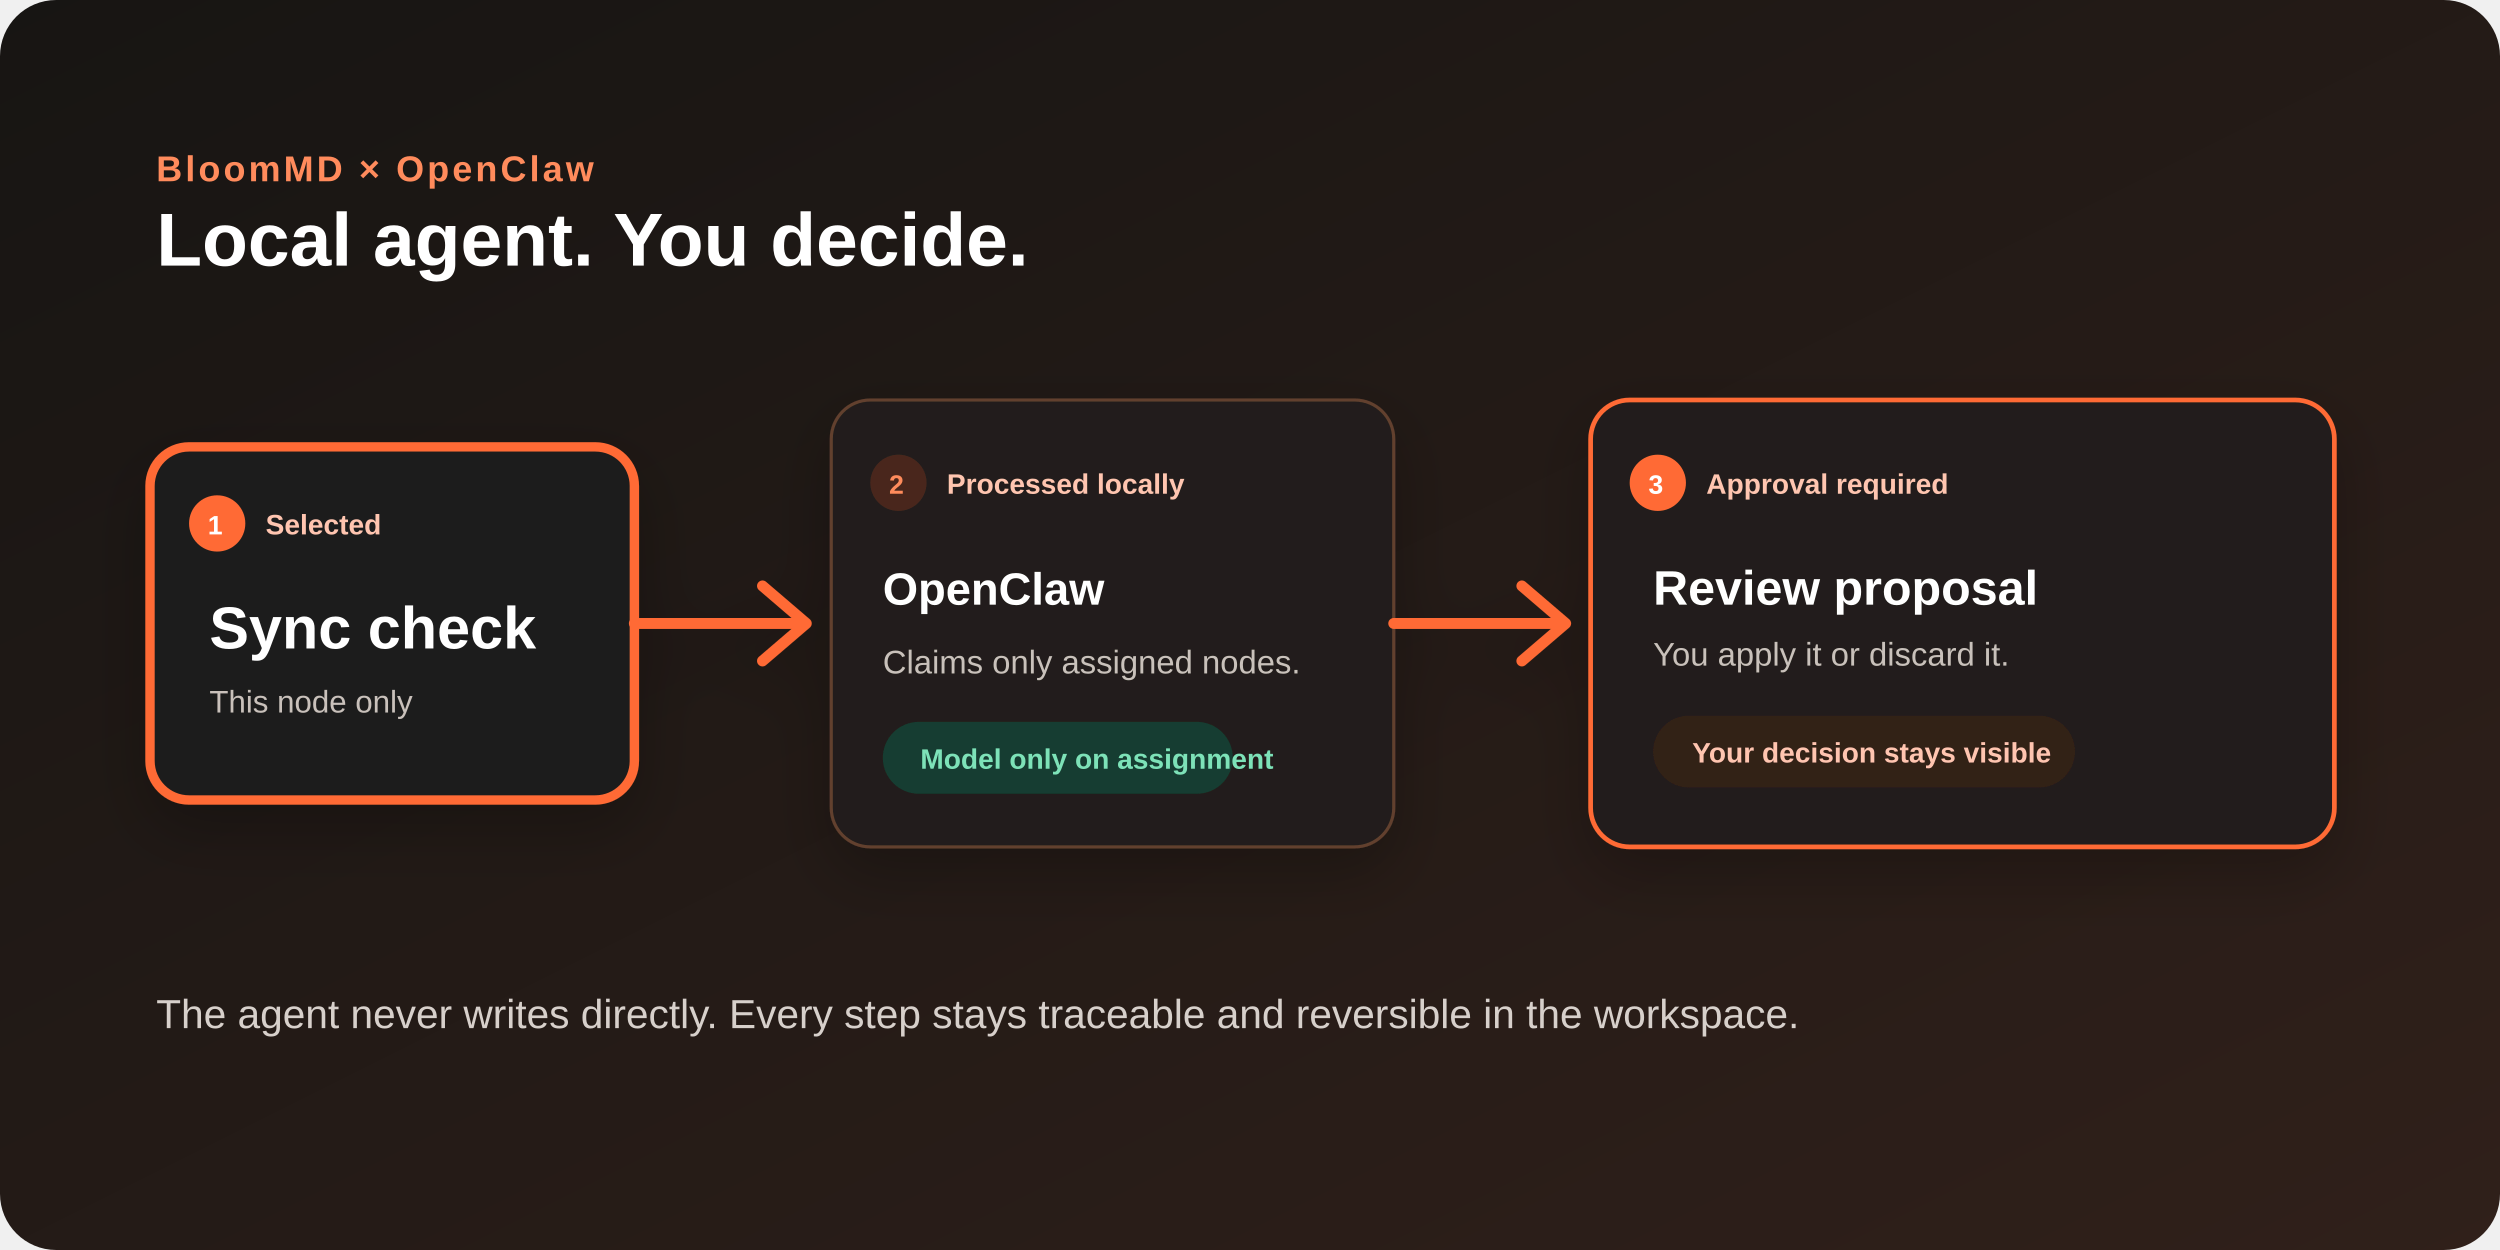
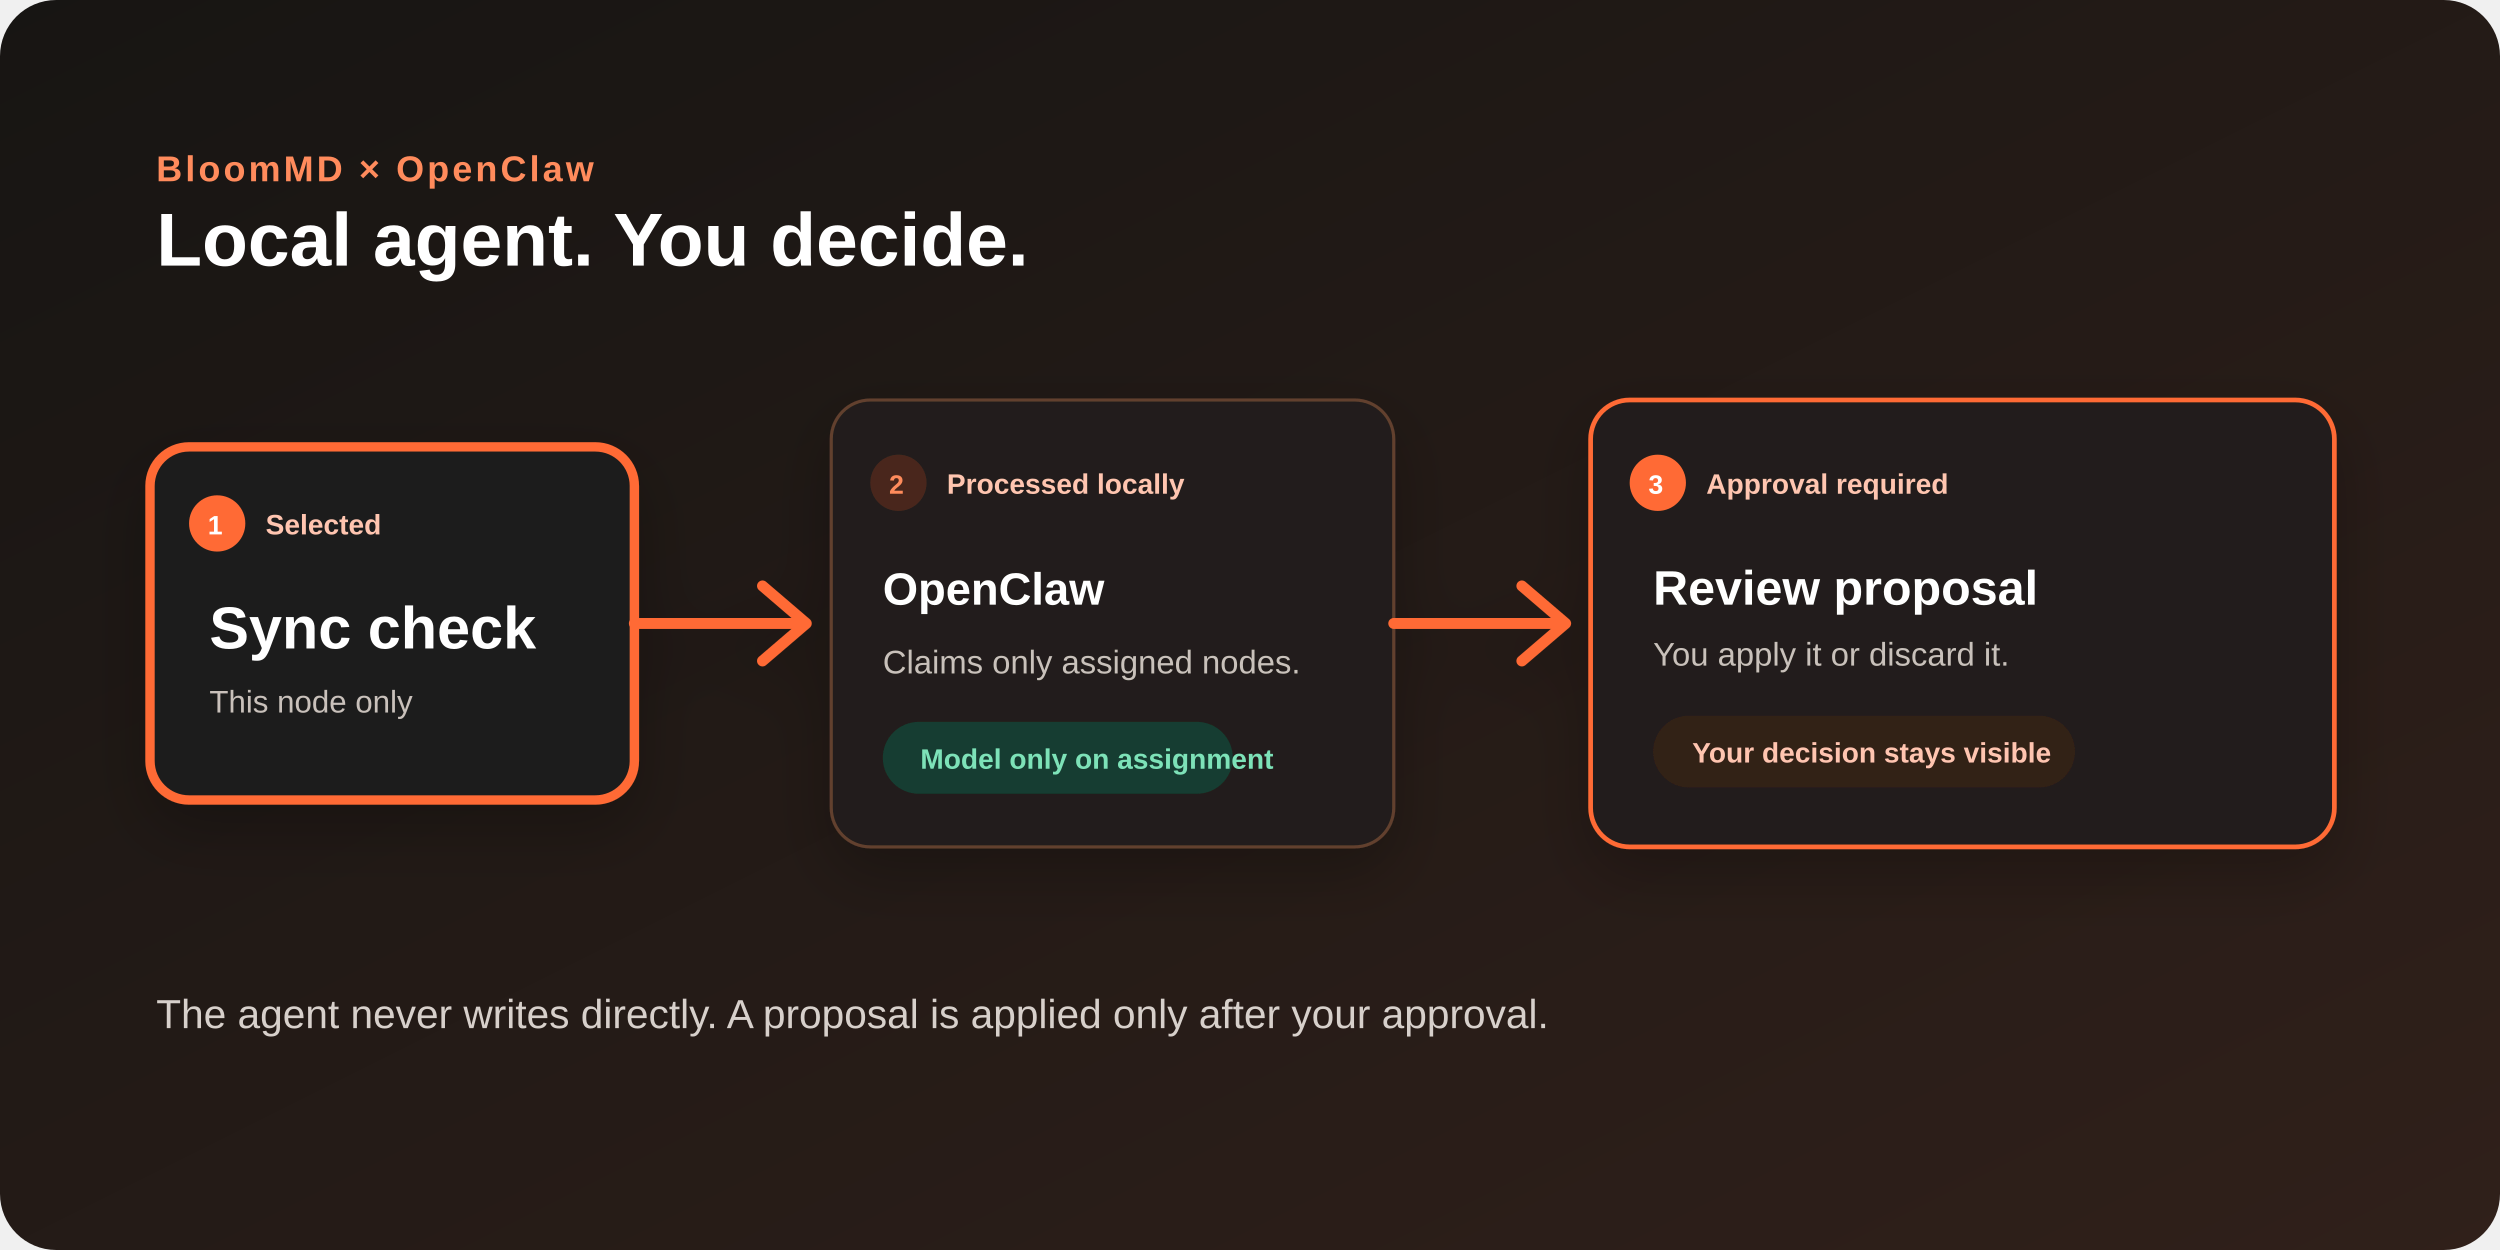
<svg xmlns="http://www.w3.org/2000/svg" width="1600" height="800" viewBox="0 0 1600 800" role="img" aria-labelledby="title desc">
  <defs>
    <linearGradient id="bg" x1="0" x2="1" y1="0" y2="1">
      <stop stop-color="#171513" />
      <stop offset="1" stop-color="#30201a" />
    </linearGradient>
    <filter id="shadow" x="-20%" y="-20%" width="140%" height="140%">
      <feDropShadow dx="0" dy="16" stdDeviation="20" flood-color="#000" flood-opacity=".24" />
    </filter>
  </defs>
  <rect width="1600" height="800" rx="36" fill="url(#bg)" />
  <text x="100" y="116" fill="#FF8B5C" font-family="Arial, sans-serif" font-size="23" font-weight="700" letter-spacing="2">BloomMD × OpenClaw</text>
  <text x="100" y="170" fill="#fff" font-family="Arial, sans-serif" font-size="48" font-weight="700">Local agent. You decide.</text>
  <g filter="url(#shadow)">
    <rect x="96" y="286" width="310" height="226" rx="25" fill="#1E1E1E" stroke="#FF6B35" stroke-width="6" />
    <circle cx="139" cy="335" r="18" fill="#FF6B35" />
    <text x="133" y="342" fill="#fff" font-family="Arial, sans-serif" font-size="17" font-weight="700">1</text>
    <text x="170" y="342" fill="#FFC5B0" font-family="Arial, sans-serif" font-size="18" font-weight="700">Selected</text>
    <text x="134" y="415" fill="#fff" font-family="Arial, sans-serif" font-size="38" font-weight="700">Sync check</text>
    <text x="134" y="456" fill="#C9C1BB" font-family="Arial, sans-serif" font-size="20">This node only</text>
    <path d="M406 399H512" stroke="#FF6B35" stroke-width="7" stroke-linecap="round" />
    <path d="M488 375l28 24-28 24" fill="none" stroke="#FF6B35" stroke-width="7" stroke-linecap="round" stroke-linejoin="round" />
    <rect x="532" y="256" width="360" height="286" rx="25" fill="#221E1B" stroke="#62412F" stroke-width="2" />
    <circle cx="575" cy="309" r="18" fill="#4A281B" />
    <text x="569" y="316" fill="#FF8B5C" font-family="Arial, sans-serif" font-size="17" font-weight="700">2</text>
    <text x="606" y="316" fill="#FFC5B0" font-family="Arial, sans-serif" font-size="18" font-weight="700">Processed locally</text>
    <text x="565" y="387" fill="#fff" font-family="Arial, sans-serif" font-size="29" font-weight="700">OpenClaw</text>
    <text x="565" y="431" fill="#C9C1BB" font-family="Arial, sans-serif" font-size="21">Claims only assigned nodes.</text>
    <rect x="565" y="462" width="224" height="46" rx="23" fill="#153D31" />
    <text x="589" y="492" fill="#7DE2B8" font-family="Arial, sans-serif" font-size="18" font-weight="700">Model only on assignment</text>
    <path d="M892 399H998" stroke="#FF6B35" stroke-width="7" stroke-linecap="round" />
    <path d="M974 375l28 24-28 24" fill="none" stroke="#FF6B35" stroke-width="7" stroke-linecap="round" stroke-linejoin="round" />
    <rect x="1018" y="256" width="476" height="286" rx="25" fill="#221E1B" stroke="#FF6B35" stroke-width="3" />
    <circle cx="1061" cy="309" r="18" fill="#FF6B35" />
    <text x="1055" y="316" fill="#fff" font-family="Arial, sans-serif" font-size="17" font-weight="700">3</text>
    <text x="1092" y="316" fill="#FFC5B0" font-family="Arial, sans-serif" font-size="18" font-weight="700">Approval required</text>
    <text x="1058" y="387" fill="#fff" font-family="Arial, sans-serif" font-size="31" font-weight="700">Review proposal</text>
    <text x="1058" y="426" fill="#C9C1BB" font-family="Arial, sans-serif" font-size="21">You apply it or discard it.</text>
    <rect x="1058" y="458" width="270" height="46" rx="23" fill="#332018" />
    <text x="1083" y="488" fill="#FFC5B0" font-family="Arial, sans-serif" font-size="18" font-weight="700">Your decision stays visible</text>
  </g>
-   <text x="100" y="658" fill="#D7D0CB" font-family="Arial, sans-serif" font-size="26">The agent never writes directly. Every step stays traceable and reversible in the workspace.</text>
+   <text x="100" y="658" fill="#D7D0CB" font-family="Arial, sans-serif" font-size="26">The agent never writes directly. A proposal is applied only after your approval.</text>
</svg>
